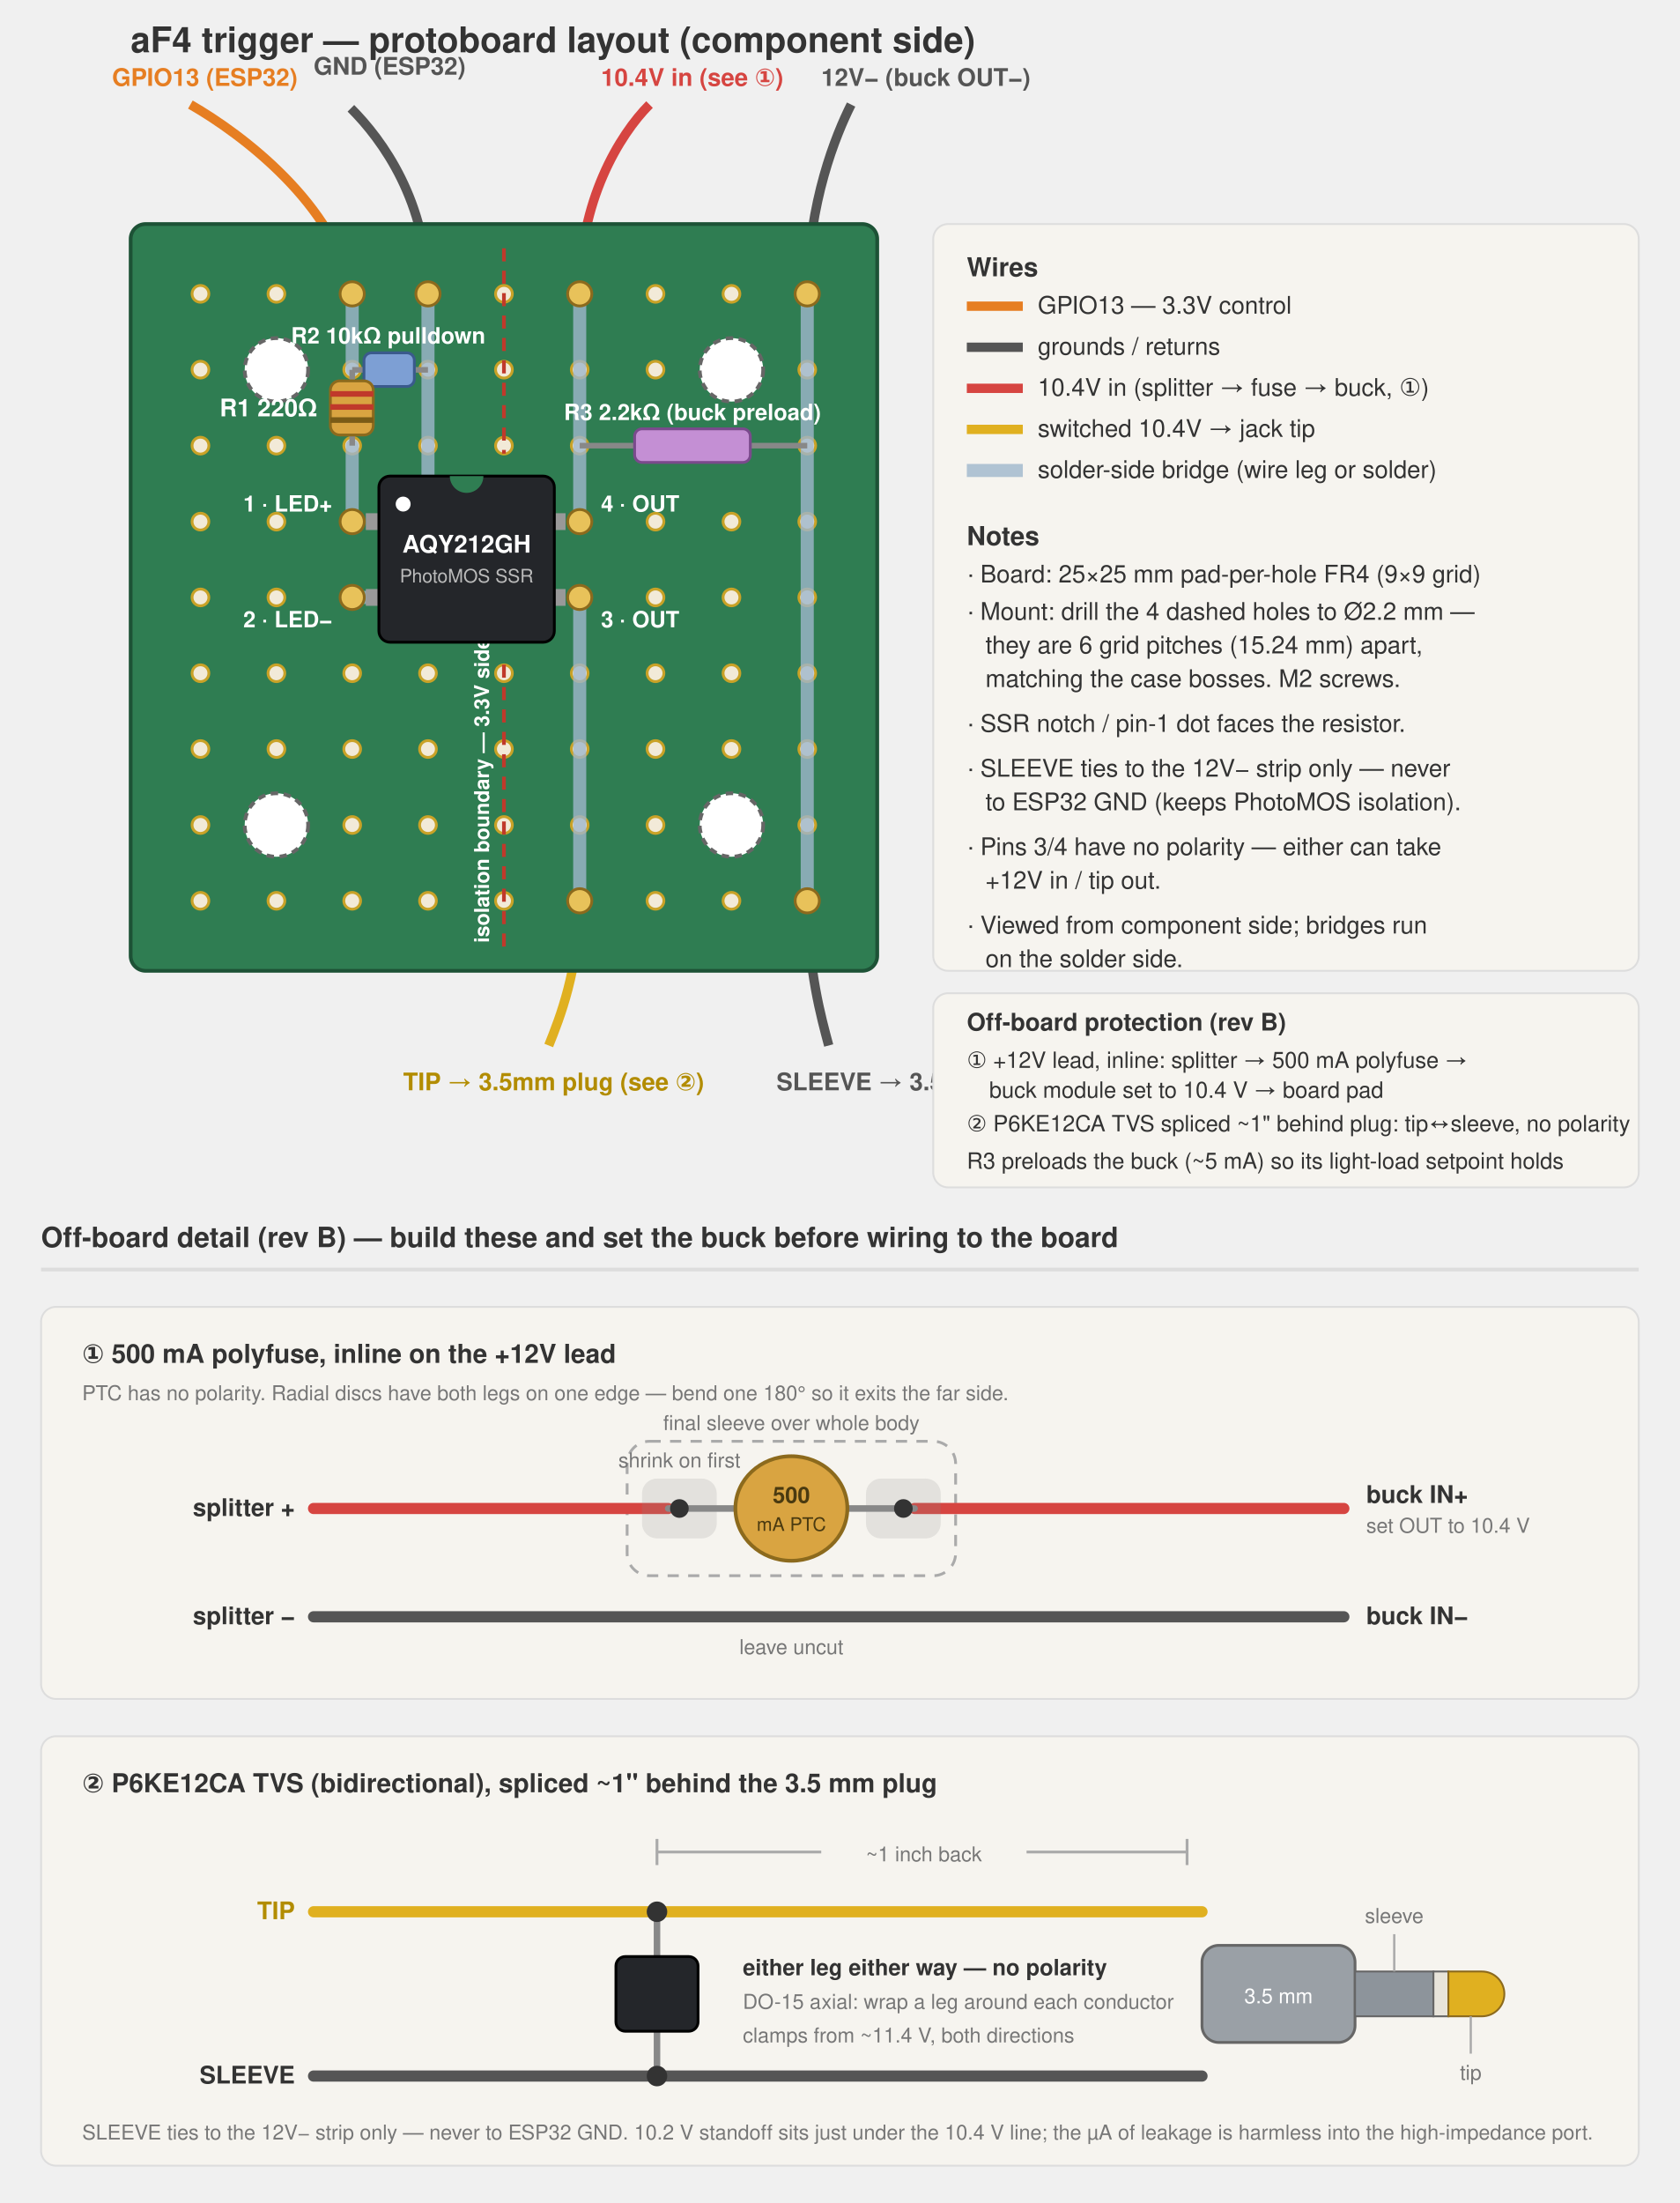
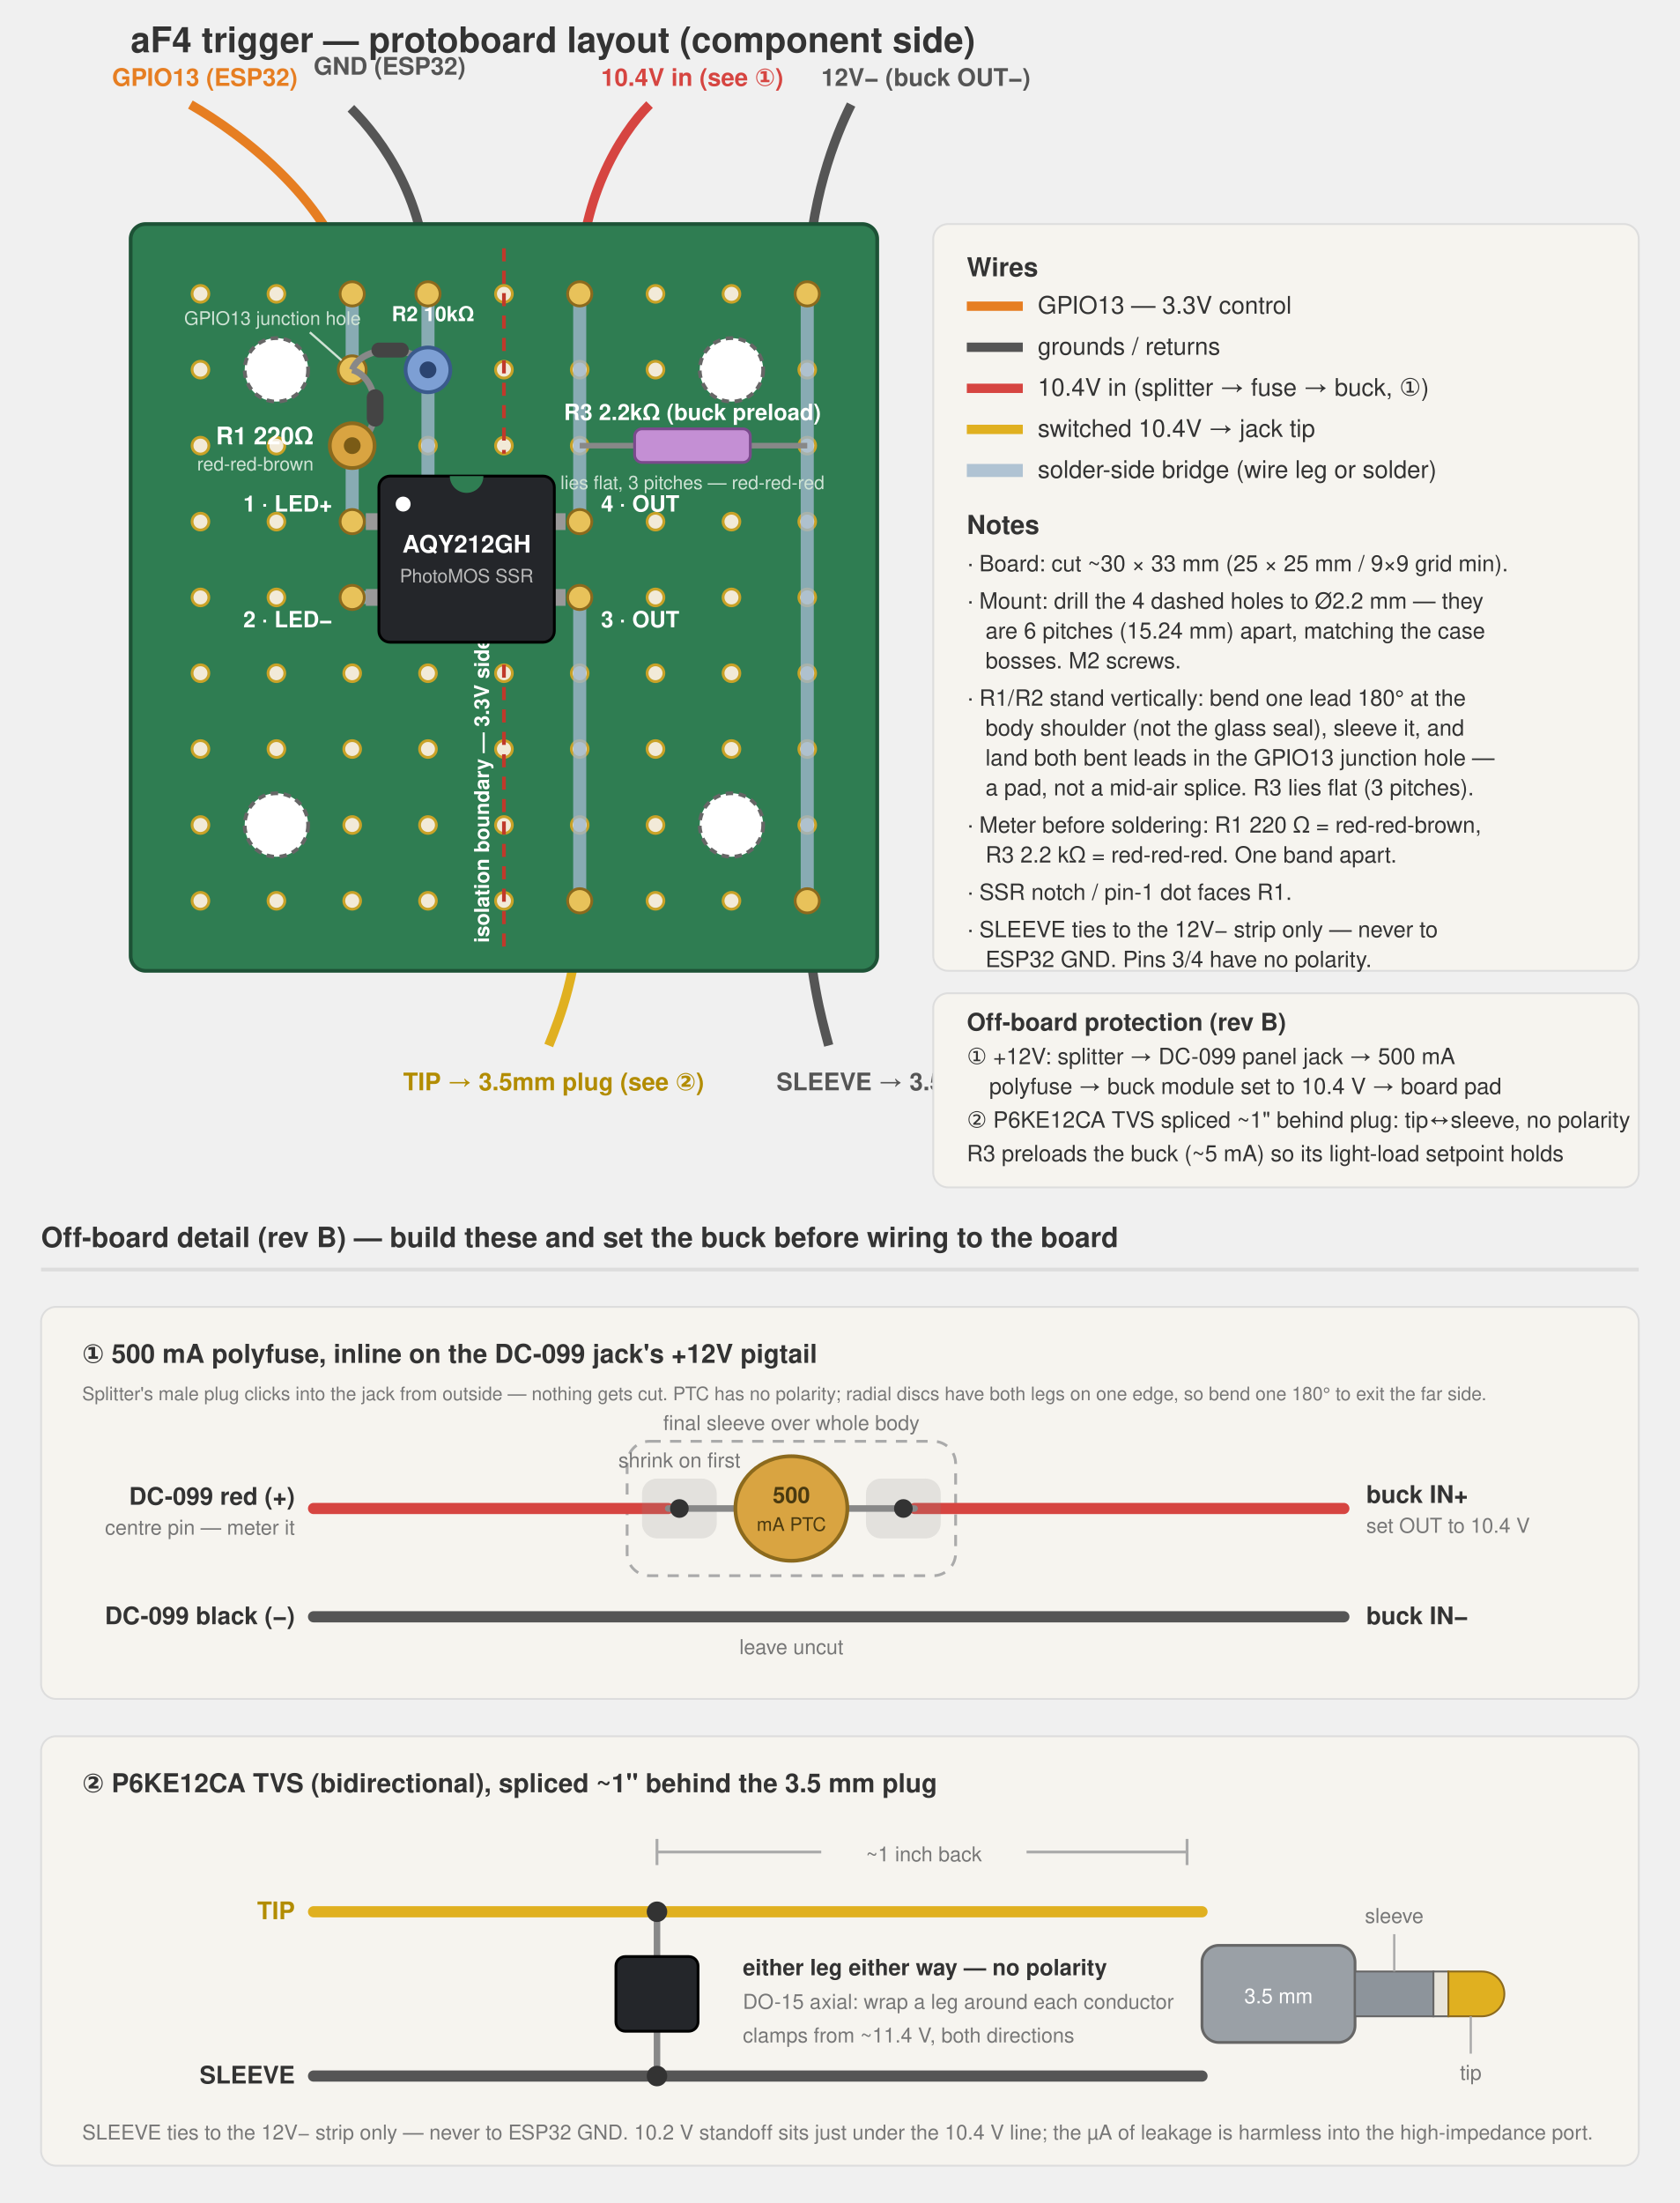
<svg xmlns="http://www.w3.org/2000/svg" viewBox="0 0 900 1180" font-family="Helvetica, Arial, sans-serif">
  <text x="70" y="28" font-size="19" font-weight="bold" fill="#333">aF4 trigger — protoboard layout (component side)</text>
  <path d="M188.7,157.4 C180,110 130,72 102,56" stroke="#e67e22" stroke-width="5" fill="none" />
  <path d="M229.3,157.4 C229,108 205,75 188,58" stroke="#555" stroke-width="5" fill="none" />
  <path d="M310.6,157.4 C310,108 332,72 348,56" stroke="#d64541" stroke-width="5" fill="none" />
  <path d="M432.5,157.4 C433,108 448,72 456,56" stroke="#555" stroke-width="5" fill="none" />
  <path d="M310.6,482.5 C310,520 300,545 294,560" stroke="#e0b020" stroke-width="5" fill="none" />
  <path d="M432.5,482.5 C433,520 440,545 444,560" stroke="#555" stroke-width="5" fill="none" />
  <text x="60" y="46" font-size="13" font-weight="bold" fill="#e67e22">GPIO13 (ESP32)</text>
  <text x="168" y="40" font-size="13" font-weight="bold" fill="#555">GND (ESP32)</text>
  <text x="322" y="46" font-size="13" font-weight="bold" fill="#d64541">10.4V in (see ①)</text>
  <text x="440" y="46" font-size="13" font-weight="bold" fill="#555">12V− (buck OUT−)</text>
  <text x="216" y="584" font-size="13" font-weight="bold" fill="#b28c00">TIP → 3.5mm plug (see ②)</text>
  <text x="416" y="584" font-size="13" font-weight="bold" fill="#555">SLEEVE → 3.5mm plug</text>
  <g font-size="12" fill="#333">
    <rect x="500" y="532" width="378" height="104" rx="8" fill="#f6f4ef" stroke="#ddd" />
    <text x="518" y="552" font-weight="bold" font-size="13">Off-board protection (rev B)</text>
-     <text x="518" y="572">① +12V lead, inline: splitter → 500 mA polyfuse →</text>
-     <text x="530" y="588">buck module set to 10.4 V → board pad</text>
-     <text x="518" y="606">② P6KE12CA TVS spliced ~1" behind plug: tip↔sleeve, no polarity</text>
-     <text x="518" y="626">R3 preloads the buck (~5 mA) so its light-load setpoint holds</text>
+     <text x="518" y="570">① +12V: splitter → DC-099 panel jack → 500 mA</text>
+     <text x="530" y="586">polyfuse → buck module set to 10.4 V → board pad</text>
+     <text x="518" y="604">② P6KE12CA TVS spliced ~1" behind plug: tip↔sleeve, no polarity</text>
+     <text x="518" y="622">R3 preloads the buck (~5 mA) so its light-load setpoint holds</text>
  </g>
  <rect x="70" y="120" width="400" height="400" rx="8" fill="#2f7d52" stroke="#1d5236" stroke-width="2" />
  <g fill="#f2ead8" stroke="#c9a227" stroke-width="1.5">
    <g id="row">
      <circle cx="107.4" cy="157.4" r="4.5" />
      <circle cx="148.1" cy="157.4" r="4.5" />
      <circle cx="188.7" cy="157.4" r="4.5" />
      <circle cx="229.3" cy="157.4" r="4.5" />
      <circle cx="270.0" cy="157.4" r="4.5" />
      <circle cx="310.6" cy="157.4" r="4.5" />
      <circle cx="351.2" cy="157.4" r="4.5" />
      <circle cx="391.9" cy="157.4" r="4.5" />
      <circle cx="432.5" cy="157.4" r="4.5" />
    </g>
    <use href="#row" y="40.6" />
    <use href="#row" y="81.3" />
    <use href="#row" y="122.0" />
    <use href="#row" y="162.6" />
    <use href="#row" y="203.2" />
    <use href="#row" y="243.8" />
    <use href="#row" y="284.5" />
    <use href="#row" y="325.1" />
  </g>
  <g fill="#ffffff" stroke="#666" stroke-width="2" stroke-dasharray="4 3">
    <circle cx="148.1" cy="198.1" r="17" />
    <circle cx="391.9" cy="198.1" r="17" />
    <circle cx="148.1" cy="441.9" r="17" />
    <circle cx="391.9" cy="441.9" r="17" />
  </g>
  <g stroke="#9fb7cc" stroke-width="7" stroke-linecap="round" opacity="0.8" fill="none">
    <line x1="188.7" y1="157.4" x2="188.7" y2="198.1" />
    <line x1="188.7" y1="238.7" x2="188.7" y2="279.4" />
    <polyline points="229.3,157.4 229.3,320 188.7,320" />
    <line x1="310.6" y1="157.4" x2="310.6" y2="279.4" />
    <line x1="310.6" y1="320" x2="310.6" y2="482.5" />
    <line x1="432.5" y1="157.4" x2="432.5" y2="482.5" />
  </g>
  <line x1="270" y1="133" x2="270" y2="243" stroke="#c0392b" stroke-width="2" stroke-dasharray="7 5" />
  <line x1="270" y1="356" x2="270" y2="508" stroke="#c0392b" stroke-width="2" stroke-dasharray="7 5" />
  <text x="262" y="505" font-size="11" font-weight="bold" fill="#ffffff" transform="rotate(-90 262 505)">isolation boundary — 3.3V side | 12V side</text>
-   <line x1="188.7" y1="198.1" x2="195" y2="198.1" stroke="#888" stroke-width="3" />
-   <line x1="222" y1="198.1" x2="229.3" y2="198.1" stroke="#888" stroke-width="3" />
-   <rect x="195" y="189" width="27" height="18" rx="4" fill="#7d9fd4" stroke="#3a5a8c" stroke-width="1.5" />
-   <text x="208" y="184" font-size="12" font-weight="bold" fill="#ffffff" text-anchor="middle">R2 10kΩ pulldown</text>
+   <circle cx="188.7" cy="198.1" r="7.5" fill="#e8c25a" stroke="#8c6a1d" stroke-width="1.5" />
+   <line x1="166" y1="178" x2="183" y2="193" stroke="#cfe3d5" stroke-width="1.2" />
+   <text x="146" y="174" font-size="10" fill="#cfe3d5" text-anchor="middle">GPIO13 junction hole</text>
+   <path d="M229.3,198.1 C224,184 194,184 188.7,198.1" stroke="#888" stroke-width="3.5" fill="none" />
+   <rect x="199" y="183.5" width="20" height="8" rx="4" fill="#444" />
+   <circle cx="229.3" cy="198.1" r="12" fill="#7d9fd4" stroke="#3a5a8c" stroke-width="2" />
+   <circle cx="229.3" cy="198.1" r="4.5" fill="#2b4470" />
+   <text x="232" y="172" font-size="11" font-weight="bold" fill="#ffffff" text-anchor="middle">R2 10kΩ</text>
  <line x1="310.6" y1="238.7" x2="340" y2="238.7" stroke="#888" stroke-width="3" />
  <line x1="402" y1="238.7" x2="432.5" y2="238.7" stroke="#888" stroke-width="3" />
  <rect x="340" y="229.7" width="62" height="18" rx="4" fill="#c48fd4" stroke="#7a4a8c" stroke-width="1.5" />
  <text x="371" y="225" font-size="12" font-weight="bold" fill="#ffffff" text-anchor="middle">R3 2.2kΩ (buck preload)</text>
-   <line x1="188.7" y1="198.1" x2="188.7" y2="204" stroke="#888" stroke-width="3" />
-   <line x1="188.7" y1="233" x2="188.7" y2="238.7" stroke="#888" stroke-width="3" />
-   <rect x="177" y="204" width="23" height="29" rx="5" fill="#d9a441" stroke="#8c6a1d" stroke-width="1.5" />
-   <line x1="177" y1="211" x2="200" y2="211" stroke="#c0392b" stroke-width="3" />
-   <line x1="177" y1="218" x2="200" y2="218" stroke="#c0392b" stroke-width="3" />
-   <line x1="177" y1="225" x2="200" y2="225" stroke="#7a5b16" stroke-width="3" />
-   <text x="170" y="223" font-size="13" font-weight="bold" fill="#ffffff" text-anchor="end">R1 220Ω</text>
+   <text x="371" y="262" font-size="10" fill="#cfe3d5" text-anchor="middle">lies flat, 3 pitches — red-red-red</text>
+   <path d="M188.7,238.7 C205,234 205,203 188.7,198.1" stroke="#888" stroke-width="3.5" fill="none" />
+   <rect x="196.5" y="208.5" width="9" height="20" rx="4.5" fill="#444" />
+   <circle cx="188.7" cy="238.7" r="12" fill="#d9a441" stroke="#8c6a1d" stroke-width="2" />
+   <circle cx="188.7" cy="238.7" r="4.5" fill="#7a5b16" />
+   <text x="168" y="238" font-size="13" font-weight="bold" fill="#ffffff" text-anchor="end">R1 220Ω</text>
+   <text x="168" y="252" font-size="10" fill="#cfe3d5" text-anchor="end">red-red-brown</text>
  <g fill="#e8c25a" stroke="#8c6a1d" stroke-width="1.5">
    <circle cx="188.7" cy="279.4" r="6.5" />
    <circle cx="188.7" cy="320" r="6.5" />
    <circle cx="310.6" cy="279.4" r="6.5" />
    <circle cx="310.6" cy="320" r="6.5" />
  </g>
  <g stroke="#999" stroke-width="9">
    <line x1="196" y1="279.4" x2="204" y2="279.4" />
    <line x1="196" y1="320" x2="204" y2="320" />
    <line x1="295" y1="279.4" x2="303" y2="279.4" />
    <line x1="295" y1="320" x2="303" y2="320" />
  </g>
  <rect x="203" y="255" width="94" height="89" rx="6" fill="#24262a" stroke="#000" stroke-width="1.5" />
  <path d="M241,255 a9,9 0 0 0 18,0 z" fill="#2f7d52" />
  <circle cx="216" cy="270" r="4" fill="#fff" />
  <text x="250" y="296" font-size="13" font-weight="bold" fill="#fff" text-anchor="middle">AQY212GH</text>
  <text x="250" y="312" font-size="10" fill="#bbb" text-anchor="middle">PhotoMOS SSR</text>
  <text x="178" y="274" font-size="12" font-weight="bold" fill="#fff" text-anchor="end">1 · LED+</text>
  <text x="178" y="336" font-size="12" font-weight="bold" fill="#fff" text-anchor="end">2 · LED−</text>
  <text x="322" y="274" font-size="12" font-weight="bold" fill="#fff">4 · OUT</text>
  <text x="322" y="336" font-size="12" font-weight="bold" fill="#fff">3 · OUT</text>
  <g fill="#e8c25a" stroke="#8c6a1d" stroke-width="1.5">
    <circle cx="188.7" cy="157.4" r="6.5" />
    <circle cx="229.3" cy="157.4" r="6.5" />
    <circle cx="310.6" cy="157.4" r="6.5" />
    <circle cx="432.5" cy="157.4" r="6.5" />
    <circle cx="310.6" cy="482.5" r="6.5" />
    <circle cx="432.5" cy="482.5" r="6.5" />
  </g>
  <g font-size="13" fill="#333">
    <rect x="500" y="120" width="378" height="400" rx="8" fill="#f6f4ef" stroke="#ddd" />
    <text x="518" y="148" font-weight="bold" font-size="14">Wires</text>
    <line x1="518" y1="164" x2="548" y2="164" stroke="#e67e22" stroke-width="5" />
    <text x="556" y="168">GPIO13 — 3.3V control</text>
    <line x1="518" y1="186" x2="548" y2="186" stroke="#555" stroke-width="5" />
    <text x="556" y="190">grounds / returns</text>
    <line x1="518" y1="208" x2="548" y2="208" stroke="#d64541" stroke-width="5" />
    <text x="556" y="212">10.4V in (splitter → fuse → buck, ①)</text>
    <line x1="518" y1="230" x2="548" y2="230" stroke="#e0b020" stroke-width="5" />
    <text x="556" y="234">switched 10.4V → jack tip</text>
    <line x1="518" y1="252" x2="548" y2="252" stroke="#9fb7cc" stroke-width="7" opacity="0.8" />
    <text x="556" y="256">solder-side bridge (wire leg or solder)</text>
-     <text x="518" y="292" font-weight="bold" font-size="14">Notes</text>
-     <text x="518" y="312">· Board: 25×25 mm pad-per-hole FR4 (9×9 grid)</text>
-     <text x="518" y="332">· Mount: drill the 4 dashed holes to Ø2.2 mm —</text>
-     <text x="528" y="350">they are 6 grid pitches (15.24 mm) apart,</text>
-     <text x="528" y="368">matching the case bosses. M2 screws.</text>
-     <text x="518" y="392">· SSR notch / pin-1 dot faces the resistor.</text>
-     <text x="518" y="416">· SLEEVE ties to the 12V− strip only — never</text>
-     <text x="528" y="434">to ESP32 GND (keeps PhotoMOS isolation).</text>
-     <text x="518" y="458">· Pins 3/4 have no polarity — either can take</text>
-     <text x="528" y="476">+12V in / tip out.</text>
-     <text x="518" y="500">· Viewed from component side; bridges run</text>
-     <text x="528" y="518">on the solder side.</text>
+     <text x="518" y="286" font-weight="bold" font-size="14">Notes</text>
+     <g font-size="12">
+       <text x="518" y="306">· Board: cut ~30 × 33 mm (25 × 25 mm / 9×9 grid min).</text>
+       <text x="518" y="326">· Mount: drill the 4 dashed holes to Ø2.2 mm — they</text>
+       <text x="528" y="342">are 6 pitches (15.24 mm) apart, matching the case</text>
+       <text x="528" y="358">bosses. M2 screws.</text>
+       <text x="518" y="378">· R1/R2 stand vertically: bend one lead 180° at the</text>
+       <text x="528" y="394">body shoulder (not the glass seal), sleeve it, and</text>
+       <text x="528" y="410">land both bent leads in the GPIO13 junction hole —</text>
+       <text x="528" y="426">a pad, not a mid-air splice. R3 lies flat (3 pitches).</text>
+       <text x="518" y="446">· Meter before soldering: R1 220 Ω = red-red-brown,</text>
+       <text x="528" y="462">R3 2.2 kΩ = red-red-red. One band apart.</text>
+       <text x="518" y="482">· SSR notch / pin-1 dot faces R1.</text>
+       <text x="518" y="502">· SLEEVE ties to the 12V− strip only — never to</text>
+       <text x="528" y="518">ESP32 GND. Pins 3/4 have no polarity.</text>
+     </g>
  </g>
  <line x1="22" y1="680" x2="878" y2="680" stroke="#ddd" stroke-width="2" />
  <text x="22" y="668" font-size="15" font-weight="bold" fill="#333">Off-board detail (rev B) — build these and set the buck before wiring to the board</text>
  <rect x="22" y="700" width="856" height="210" rx="8" fill="#f6f4ef" stroke="#ddd" />
-   <text x="44" y="730" font-size="14" font-weight="bold" fill="#333">① 500 mA polyfuse, inline on the +12V lead</text>
+   <text x="44" y="730" font-size="14" font-weight="bold" fill="#333">① 500 mA polyfuse, inline on the DC-099 jack's +12V pigtail</text>
  <rect x="336" y="772" width="176" height="72" rx="12" fill="none" stroke="#aaa" stroke-width="1.5" stroke-dasharray="6 5" />
  <text x="424" y="766" font-size="11" fill="#777" text-anchor="middle">final sleeve over whole body</text>
  <line x1="168" y1="808" x2="358" y2="808" stroke="#d64541" stroke-width="6" stroke-linecap="round" />
  <line x1="490" y1="808" x2="720" y2="808" stroke="#d64541" stroke-width="6" stroke-linecap="round" />
  <line x1="358" y1="808" x2="396" y2="808" stroke="#888" stroke-width="3.5" stroke-linecap="round" />
  <line x1="452" y1="808" x2="490" y2="808" stroke="#888" stroke-width="3.5" stroke-linecap="round" />
  <rect x="344" y="792" width="40" height="32" rx="8" fill="#888" opacity="0.18" />
  <rect x="464" y="792" width="40" height="32" rx="8" fill="#888" opacity="0.18" />
  <text x="364" y="786" font-size="11" fill="#777" text-anchor="middle">shrink on first</text>
  <circle cx="364" cy="808" r="5" fill="#333" />
  <circle cx="484" cy="808" r="5" fill="#333" />
  <ellipse cx="424" cy="808" rx="30" ry="28" fill="#d9a441" stroke="#8c6a1d" stroke-width="2" />
  <text x="424" y="805" font-size="12" font-weight="bold" fill="#4a3a10" text-anchor="middle">500</text>
  <text x="424" y="820" font-size="10" fill="#4a3a10" text-anchor="middle">mA PTC</text>
  <line x1="168" y1="866" x2="720" y2="866" stroke="#555" stroke-width="6" stroke-linecap="round" />
  <text x="424" y="886" font-size="11" fill="#777" text-anchor="middle">leave uncut</text>
-   <text x="158" y="812" font-size="13" font-weight="bold" fill="#333" text-anchor="end">splitter +</text>
-   <text x="158" y="870" font-size="13" font-weight="bold" fill="#333" text-anchor="end">splitter −</text>
+   <text x="158" y="806" font-size="13" font-weight="bold" fill="#333" text-anchor="end">DC-099 red (+)</text>
+   <text x="158" y="822" font-size="11" fill="#777" text-anchor="end">centre pin — meter it</text>
+   <text x="158" y="870" font-size="13" font-weight="bold" fill="#333" text-anchor="end">DC-099 black (−)</text>
  <text x="732" y="805" font-size="13" font-weight="bold" fill="#333">buck IN+</text>
  <text x="732" y="821" font-size="11" fill="#777">set OUT to 10.4 V</text>
  <text x="732" y="870" font-size="13" font-weight="bold" fill="#333">buck IN−</text>
-   <text x="44" y="750" font-size="11" fill="#777">PTC has no polarity. Radial discs have both legs on one edge — bend one 180° so it exits the far side.</text>
+   <text x="44" y="750" font-size="10" fill="#777">Splitter's male plug clicks into the jack from outside — nothing gets cut. PTC has no polarity; radial discs have both legs on one edge, so bend one 180° to exit the far side.</text>
  <rect x="22" y="930" width="856" height="230" rx="8" fill="#f6f4ef" stroke="#ddd" />
  <text x="44" y="960" font-size="14" font-weight="bold" fill="#333">② P6KE12CA TVS (bidirectional), spliced ~1" behind the 3.5 mm plug</text>
  <line x1="352" y1="992" x2="636" y2="992" stroke="#aaa" stroke-width="1.5" />
  <line x1="352" y1="985" x2="352" y2="999" stroke="#aaa" stroke-width="1.5" />
  <line x1="636" y1="985" x2="636" y2="999" stroke="#aaa" stroke-width="1.5" />
  <rect x="440" y="982" width="110" height="20" fill="#f6f4ef" />
  <text x="495" y="997" font-size="11" fill="#777" text-anchor="middle">~1 inch back</text>
  <line x1="168" y1="1024" x2="644" y2="1024" stroke="#e0b020" stroke-width="6" stroke-linecap="round" />
  <line x1="168" y1="1112" x2="644" y2="1112" stroke="#555" stroke-width="6" stroke-linecap="round" />
  <text x="158" y="1028" font-size="13" font-weight="bold" fill="#b28c00" text-anchor="end">TIP</text>
  <text x="158" y="1116" font-size="13" font-weight="bold" fill="#333" text-anchor="end">SLEEVE</text>
  <line x1="352" y1="1024" x2="352" y2="1048" stroke="#888" stroke-width="3.5" stroke-linecap="round" />
  <line x1="352" y1="1088" x2="352" y2="1112" stroke="#888" stroke-width="3.5" stroke-linecap="round" />
  <circle cx="352" cy="1024" r="5.5" fill="#333" />
  <circle cx="352" cy="1112" r="5.5" fill="#333" />
  <rect x="330" y="1048" width="44" height="40" rx="5" fill="#24262a" stroke="#000" stroke-width="1.5" />
  <text x="398" y="1058" font-size="12" font-weight="bold" fill="#333">either leg either way — no polarity</text>
  <text x="398" y="1076" font-size="11" fill="#777">DO-15 axial: wrap a leg around each conductor</text>
  <text x="398" y="1094" font-size="11" fill="#777">clamps from ~11.4 V, both directions</text>
  <rect x="644" y="1042" width="82" height="52" rx="9" fill="#9aa0a6" stroke="#666" stroke-width="1.5" />
  <text x="685" y="1073" font-size="11" fill="#fff" text-anchor="middle">3.5 mm</text>
  <rect x="726" y="1056" width="42" height="24" fill="#8d949b" stroke="#666" stroke-width="1" />
  <rect x="768" y="1056" width="8" height="24" fill="#e8e4da" stroke="#666" stroke-width="1" />
  <path d="M776,1056 h18 a12,12 0 0 1 0,24 h-18 z" fill="#e0b020" stroke="#8c6a1d" stroke-width="1" />
  <line x1="747" y1="1056" x2="747" y2="1036" stroke="#aaa" stroke-width="1.2" />
  <text x="747" y="1030" font-size="11" fill="#777" text-anchor="middle">sleeve</text>
  <line x1="788" y1="1080" x2="788" y2="1100" stroke="#aaa" stroke-width="1.2" />
  <text x="788" y="1114" font-size="11" fill="#777" text-anchor="middle">tip</text>
  <text x="44" y="1146" font-size="11" fill="#777">SLEEVE ties to the 12V− strip only — never to ESP32 GND. 10.2 V standoff sits just under the 10.4 V line; the µA of leakage is harmless into the high-impedance port.</text>
</svg>
